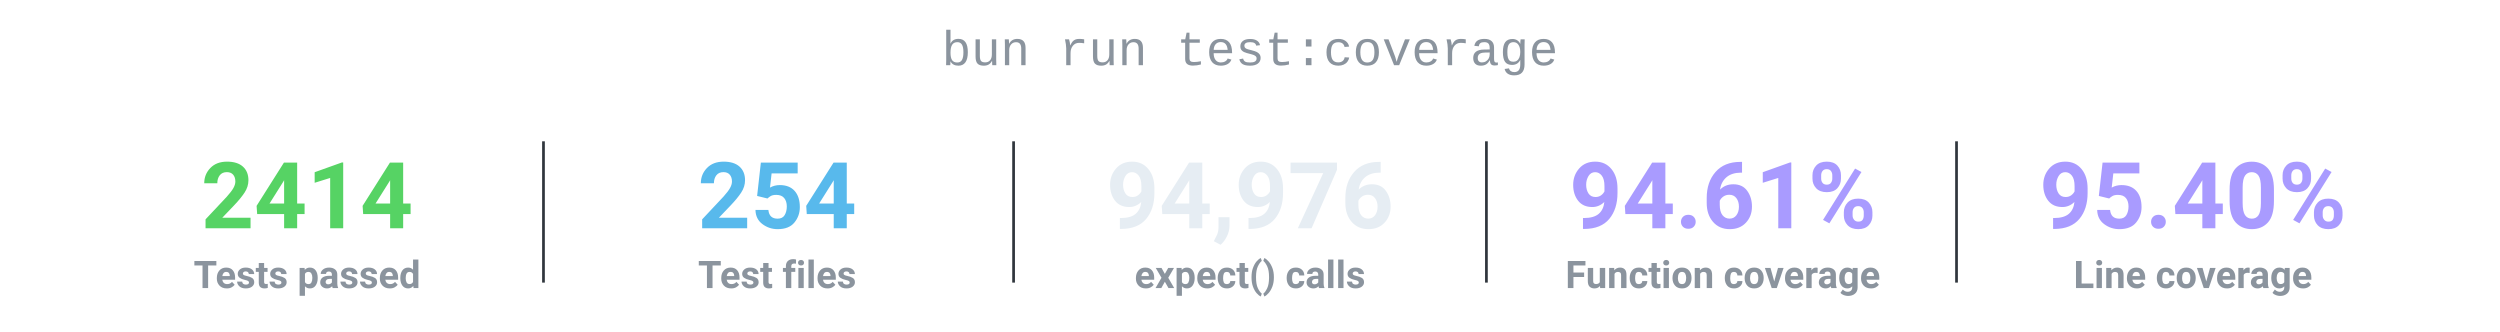
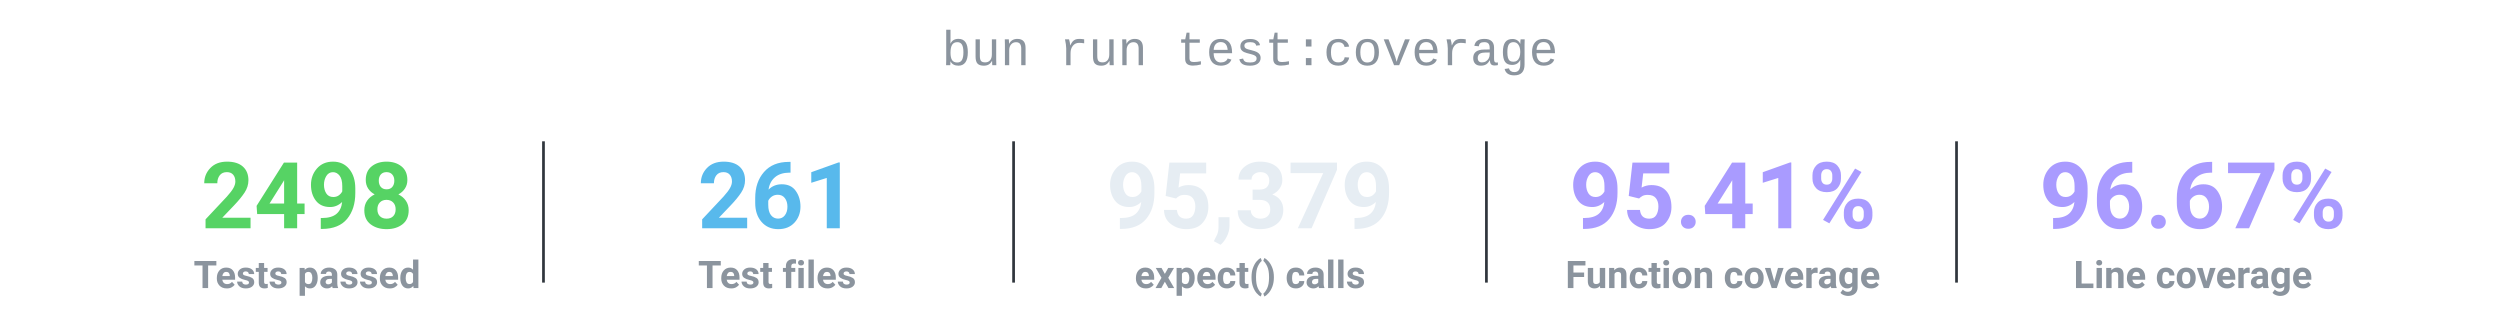
- <svg xmlns="http://www.w3.org/2000/svg" viewBox="0 0 920 122" width="920" height="122" role="img" aria-label="bun run test:coverage — 2414 tests passed, 254 test files, 94,976 expect() calls, 94.61% function coverage, 95.40% line coverage">
+ <svg xmlns="http://www.w3.org/2000/svg" viewBox="0 0 920 122" width="920" height="122" role="img" aria-label="bun run test:coverage — 2498 tests passed, 261 test files, 95,379 expect() calls, 95.41% function coverage, 96.67% line coverage">
  <style>
    .cmd { font-family: ui-monospace, SFMono-Regular, 'SF Mono', Menlo, Consolas, 'Liberation Mono', monospace; font-weight: 500; font-size: 18px; }
    .val { font-family: system-ui, -apple-system, BlinkMacSystemFont, 'Segoe UI', Roboto, sans-serif; font-weight: 700; font-size: 34px; }
    .lbl { font-family: system-ui, -apple-system, BlinkMacSystemFont, 'Segoe UI', Roboto, sans-serif; font-weight: 600; font-size: 14px; }
  </style>
  <text x="460" y="24" text-anchor="middle" class="cmd" fill="#8b949e">bun run test:coverage</text>
  <line x1="200" y1="52" x2="200" y2="104" stroke="#30363d" stroke-width="1" />
  <line x1="373" y1="52" x2="373" y2="104" stroke="#30363d" stroke-width="1" />
  <line x1="547" y1="52" x2="547" y2="104" stroke="#30363d" stroke-width="1" />
  <line x1="720" y1="52" x2="720" y2="104" stroke="#30363d" stroke-width="1" />
-   <text x="113" y="84" text-anchor="middle" class="val" fill="#56d364">2414</text>
+   <text x="113" y="84" text-anchor="middle" class="val" fill="#56d364">2498</text>
  <text x="113" y="106" text-anchor="middle" class="lbl" fill="#8b949e">Tests passed</text>
-   <text x="286" y="84" text-anchor="middle" class="val" fill="#58b9ec">254</text>
+   <text x="286" y="84" text-anchor="middle" class="val" fill="#58b9ec">261</text>
  <text x="286" y="106" text-anchor="middle" class="lbl" fill="#8b949e">Test files</text>
-   <text x="460" y="84" text-anchor="middle" class="val" fill="#e6edf3">94,976</text>
+   <text x="460" y="84" text-anchor="middle" class="val" fill="#e6edf3">95,379</text>
  <text x="460" y="106" text-anchor="middle" class="lbl" fill="#8b949e">expect() calls</text>
-   <text x="634" y="84" text-anchor="middle" class="val" fill="#a99bff">94.61%</text>
+   <text x="634" y="84" text-anchor="middle" class="val" fill="#a99bff">95.41%</text>
  <text x="634" y="106" text-anchor="middle" class="lbl" fill="#8b949e">Function coverage</text>
-   <text x="807" y="84" text-anchor="middle" class="val" fill="#a99bff">95.40%</text>
+   <text x="807" y="84" text-anchor="middle" class="val" fill="#a99bff">96.67%</text>
  <text x="807" y="106" text-anchor="middle" class="lbl" fill="#8b949e">Line coverage</text>
</svg>
